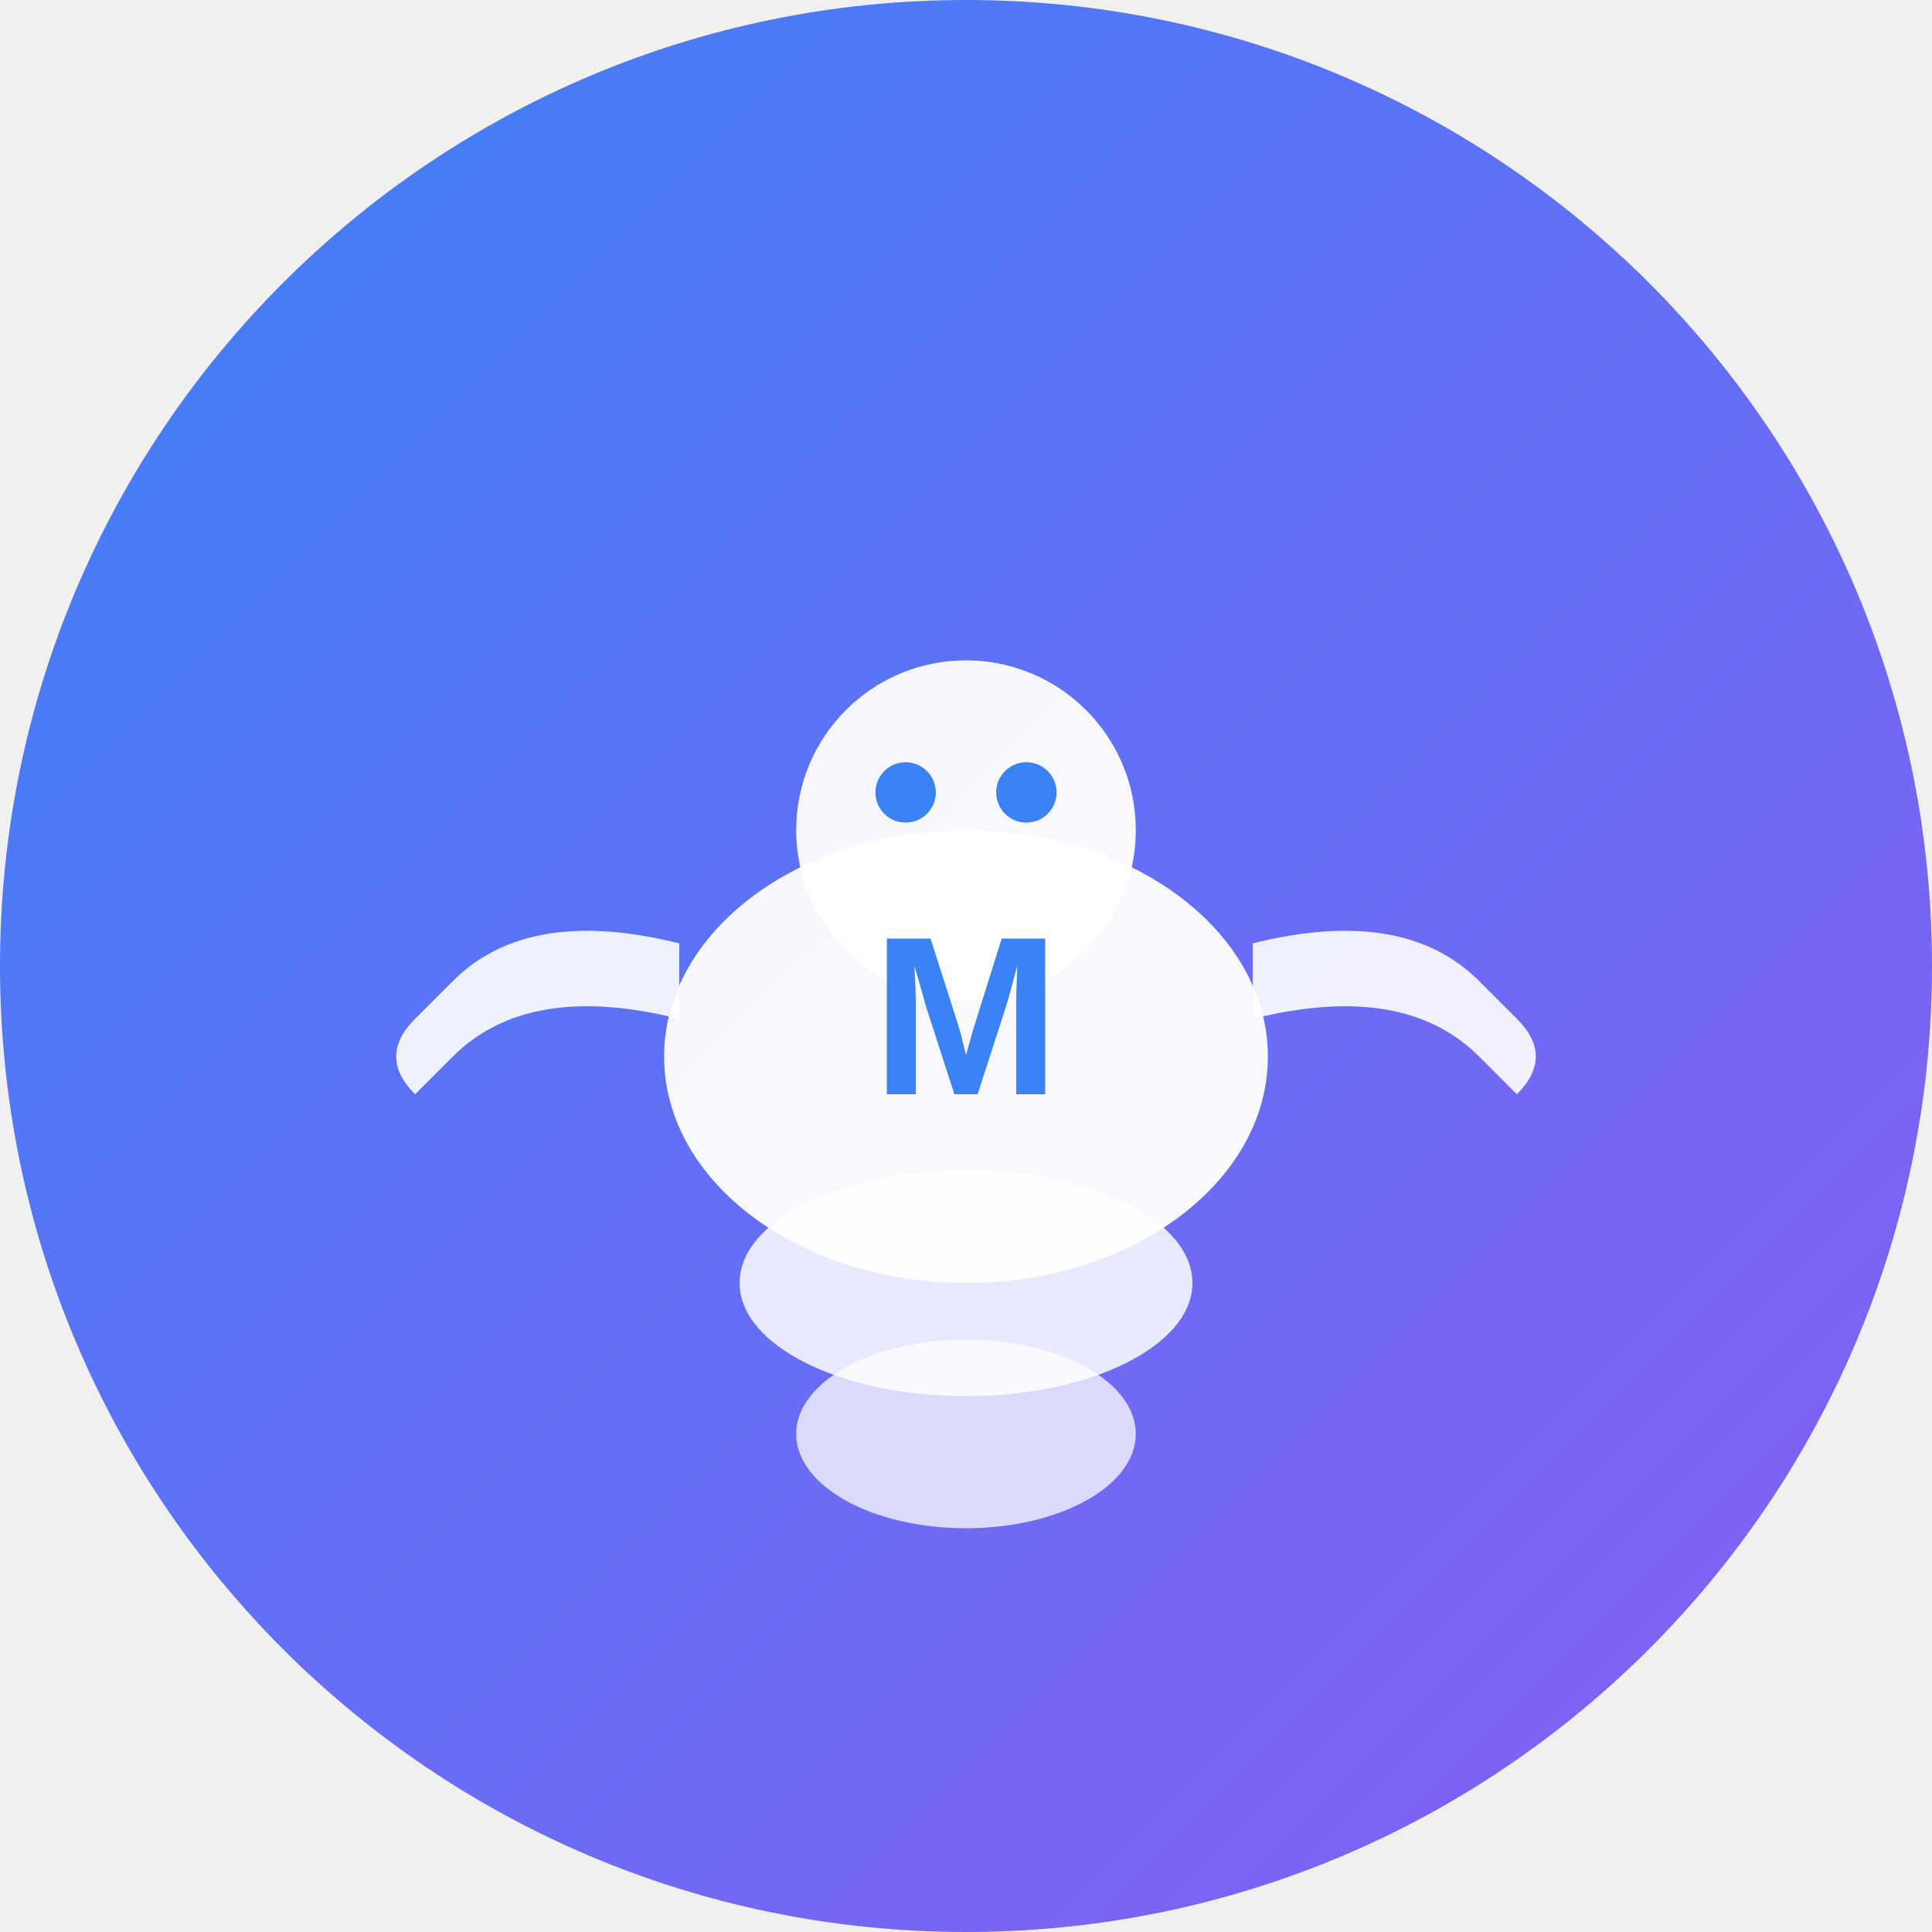
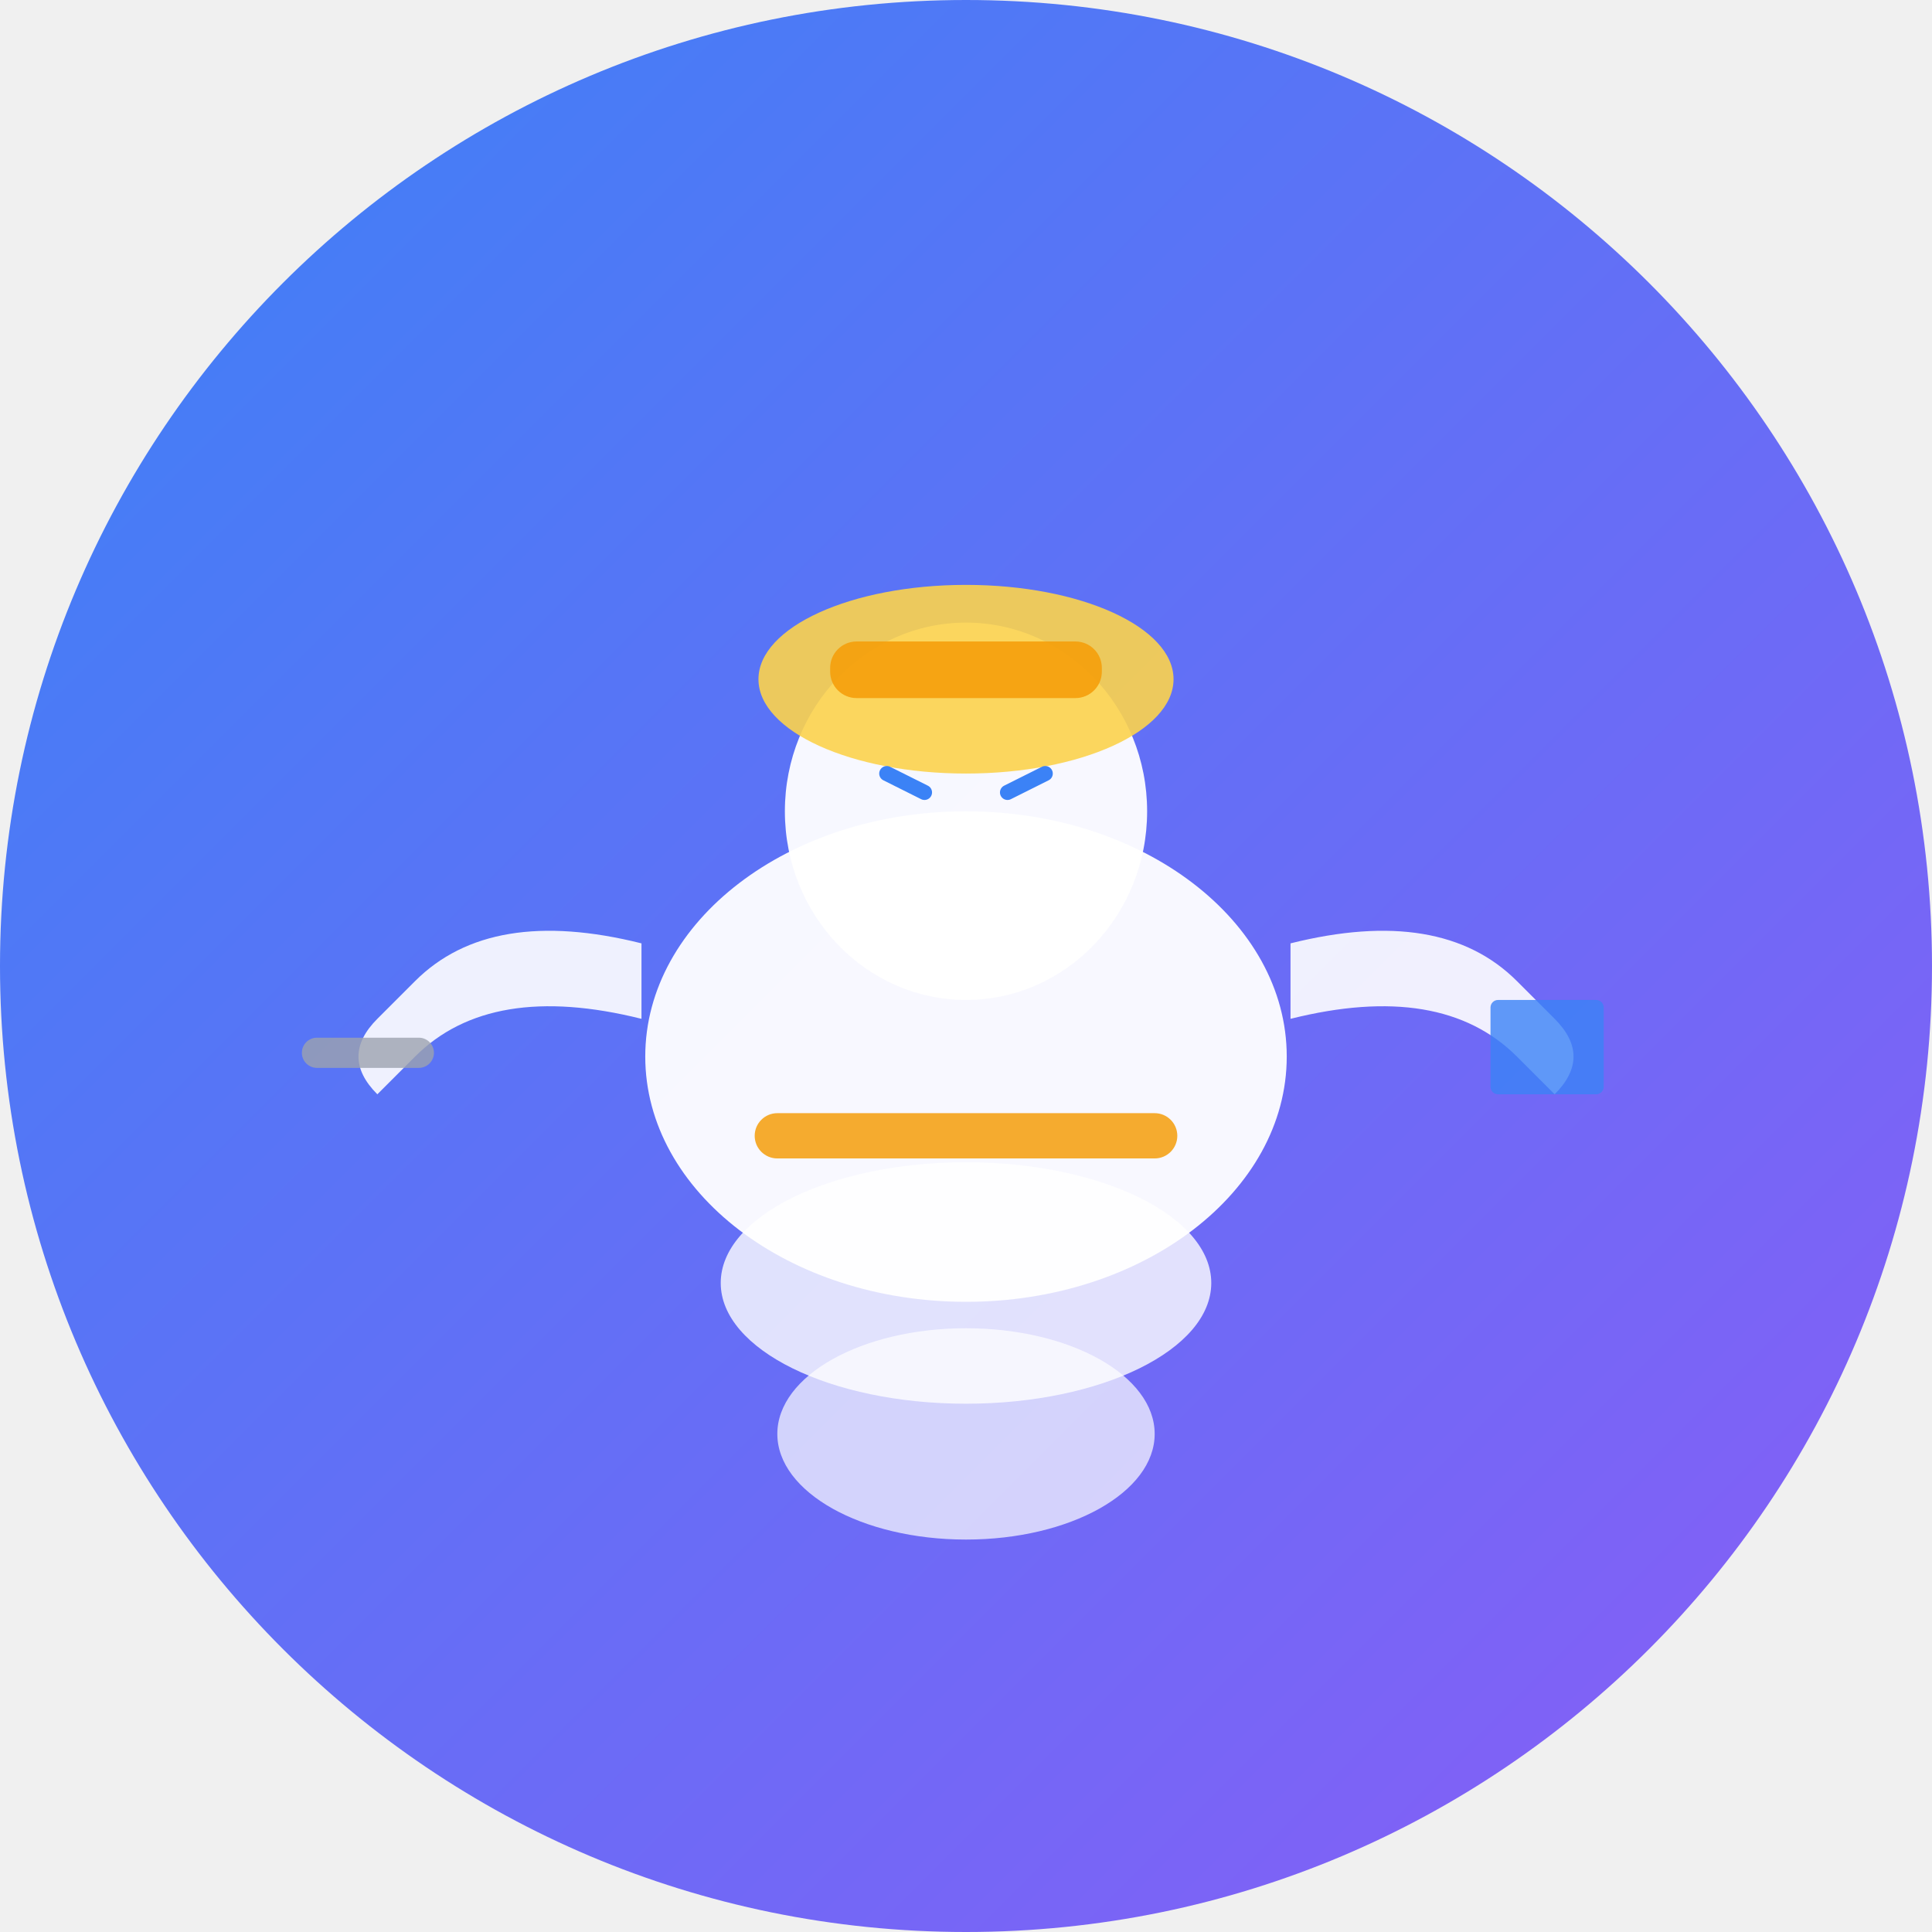
<svg xmlns="http://www.w3.org/2000/svg" width="32" height="32" viewBox="0 0 512 512" fill="none">
  <circle cx="256" cy="256" r="256" fill="url(#gradient)" />
  <defs>
    <linearGradient id="gradient" x1="0%" y1="0%" x2="100%" y2="100%">
      <stop offset="0%" style="stop-color:#3B82F6;stop-opacity:1" />
      <stop offset="100%" style="stop-color:#8B5CF6;stop-opacity:1" />
    </linearGradient>
  </defs>
-   <ellipse cx="256" cy="280" rx="80" ry="60" fill="white" opacity="0.95" />
-   <circle cx="256" cy="220" r="45" fill="white" opacity="0.95" />
-   <circle cx="240" cy="210" r="8" fill="#3B82F6" />
-   <circle cx="272" cy="210" r="8" fill="#3B82F6" />
-   <path d="M 180 250 Q 140 240 120 260 L 110 270 Q 100 280 110 290 L 120 280 Q 140 260 180 270 Z" fill="white" opacity="0.9" />
-   <path d="M 332 250 Q 372 240 392 260 L 402 270 Q 412 280 402 290 L 392 280 Q 372 260 332 270 Z" fill="white" opacity="0.9" />
-   <ellipse cx="256" cy="340" rx="60" ry="30" fill="white" opacity="0.85" />
-   <ellipse cx="256" cy="380" rx="45" ry="25" fill="white" opacity="0.75" />
-   <text x="256" y="290" font-family="Arial, sans-serif" font-size="60" font-weight="bold" fill="#3B82F6" text-anchor="middle">M</text>
+   <ellipse cx="256" cy="280" rx="85" ry="65" fill="white" opacity="0.95" />
+   <ellipse cx="256" cy="215" rx="48" ry="50" fill="white" opacity="0.95" />
+   <ellipse cx="256" cy="180" rx="55" ry="25" fill="#FCD34D" opacity="0.9" />
+   <rect x="220" y="170" width="72" height="15" rx="7" fill="#F59E0B" opacity="0.9" />
+   <line x1="235" y1="205" x2="245" y2="210" stroke="#3B82F6" stroke-width="4" stroke-linecap="round" />
+   <line x1="267" y1="210" x2="277" y2="205" stroke="#3B82F6" stroke-width="4" stroke-linecap="round" />
+   <path d="M 170 250 Q 130 240 110 260 L 100 270 Q 90 280 100 290 L 110 280 Q 130 260 170 270 Z" fill="white" opacity="0.9" />
+   <rect x="80" y="275" width="35" height="8" rx="4" fill="#9CA3AF" opacity="0.8" />
+   <path d="M 342 250 Q 382 240 402 260 L 412 270 Q 422 280 412 290 L 402 280 Q 382 260 342 270 Z" fill="white" opacity="0.9" />
+   <rect x="395" y="265" width="30" height="25" rx="2" fill="#3B82F6" opacity="0.8" />
+   <rect x="200" y="295" width="112" height="12" rx="6" fill="#F59E0B" opacity="0.85" />
+   <ellipse cx="256" cy="340" rx="65" ry="32" fill="white" opacity="0.8" />
+   <ellipse cx="256" cy="380" rx="50" ry="28" fill="white" opacity="0.7" />
</svg>
